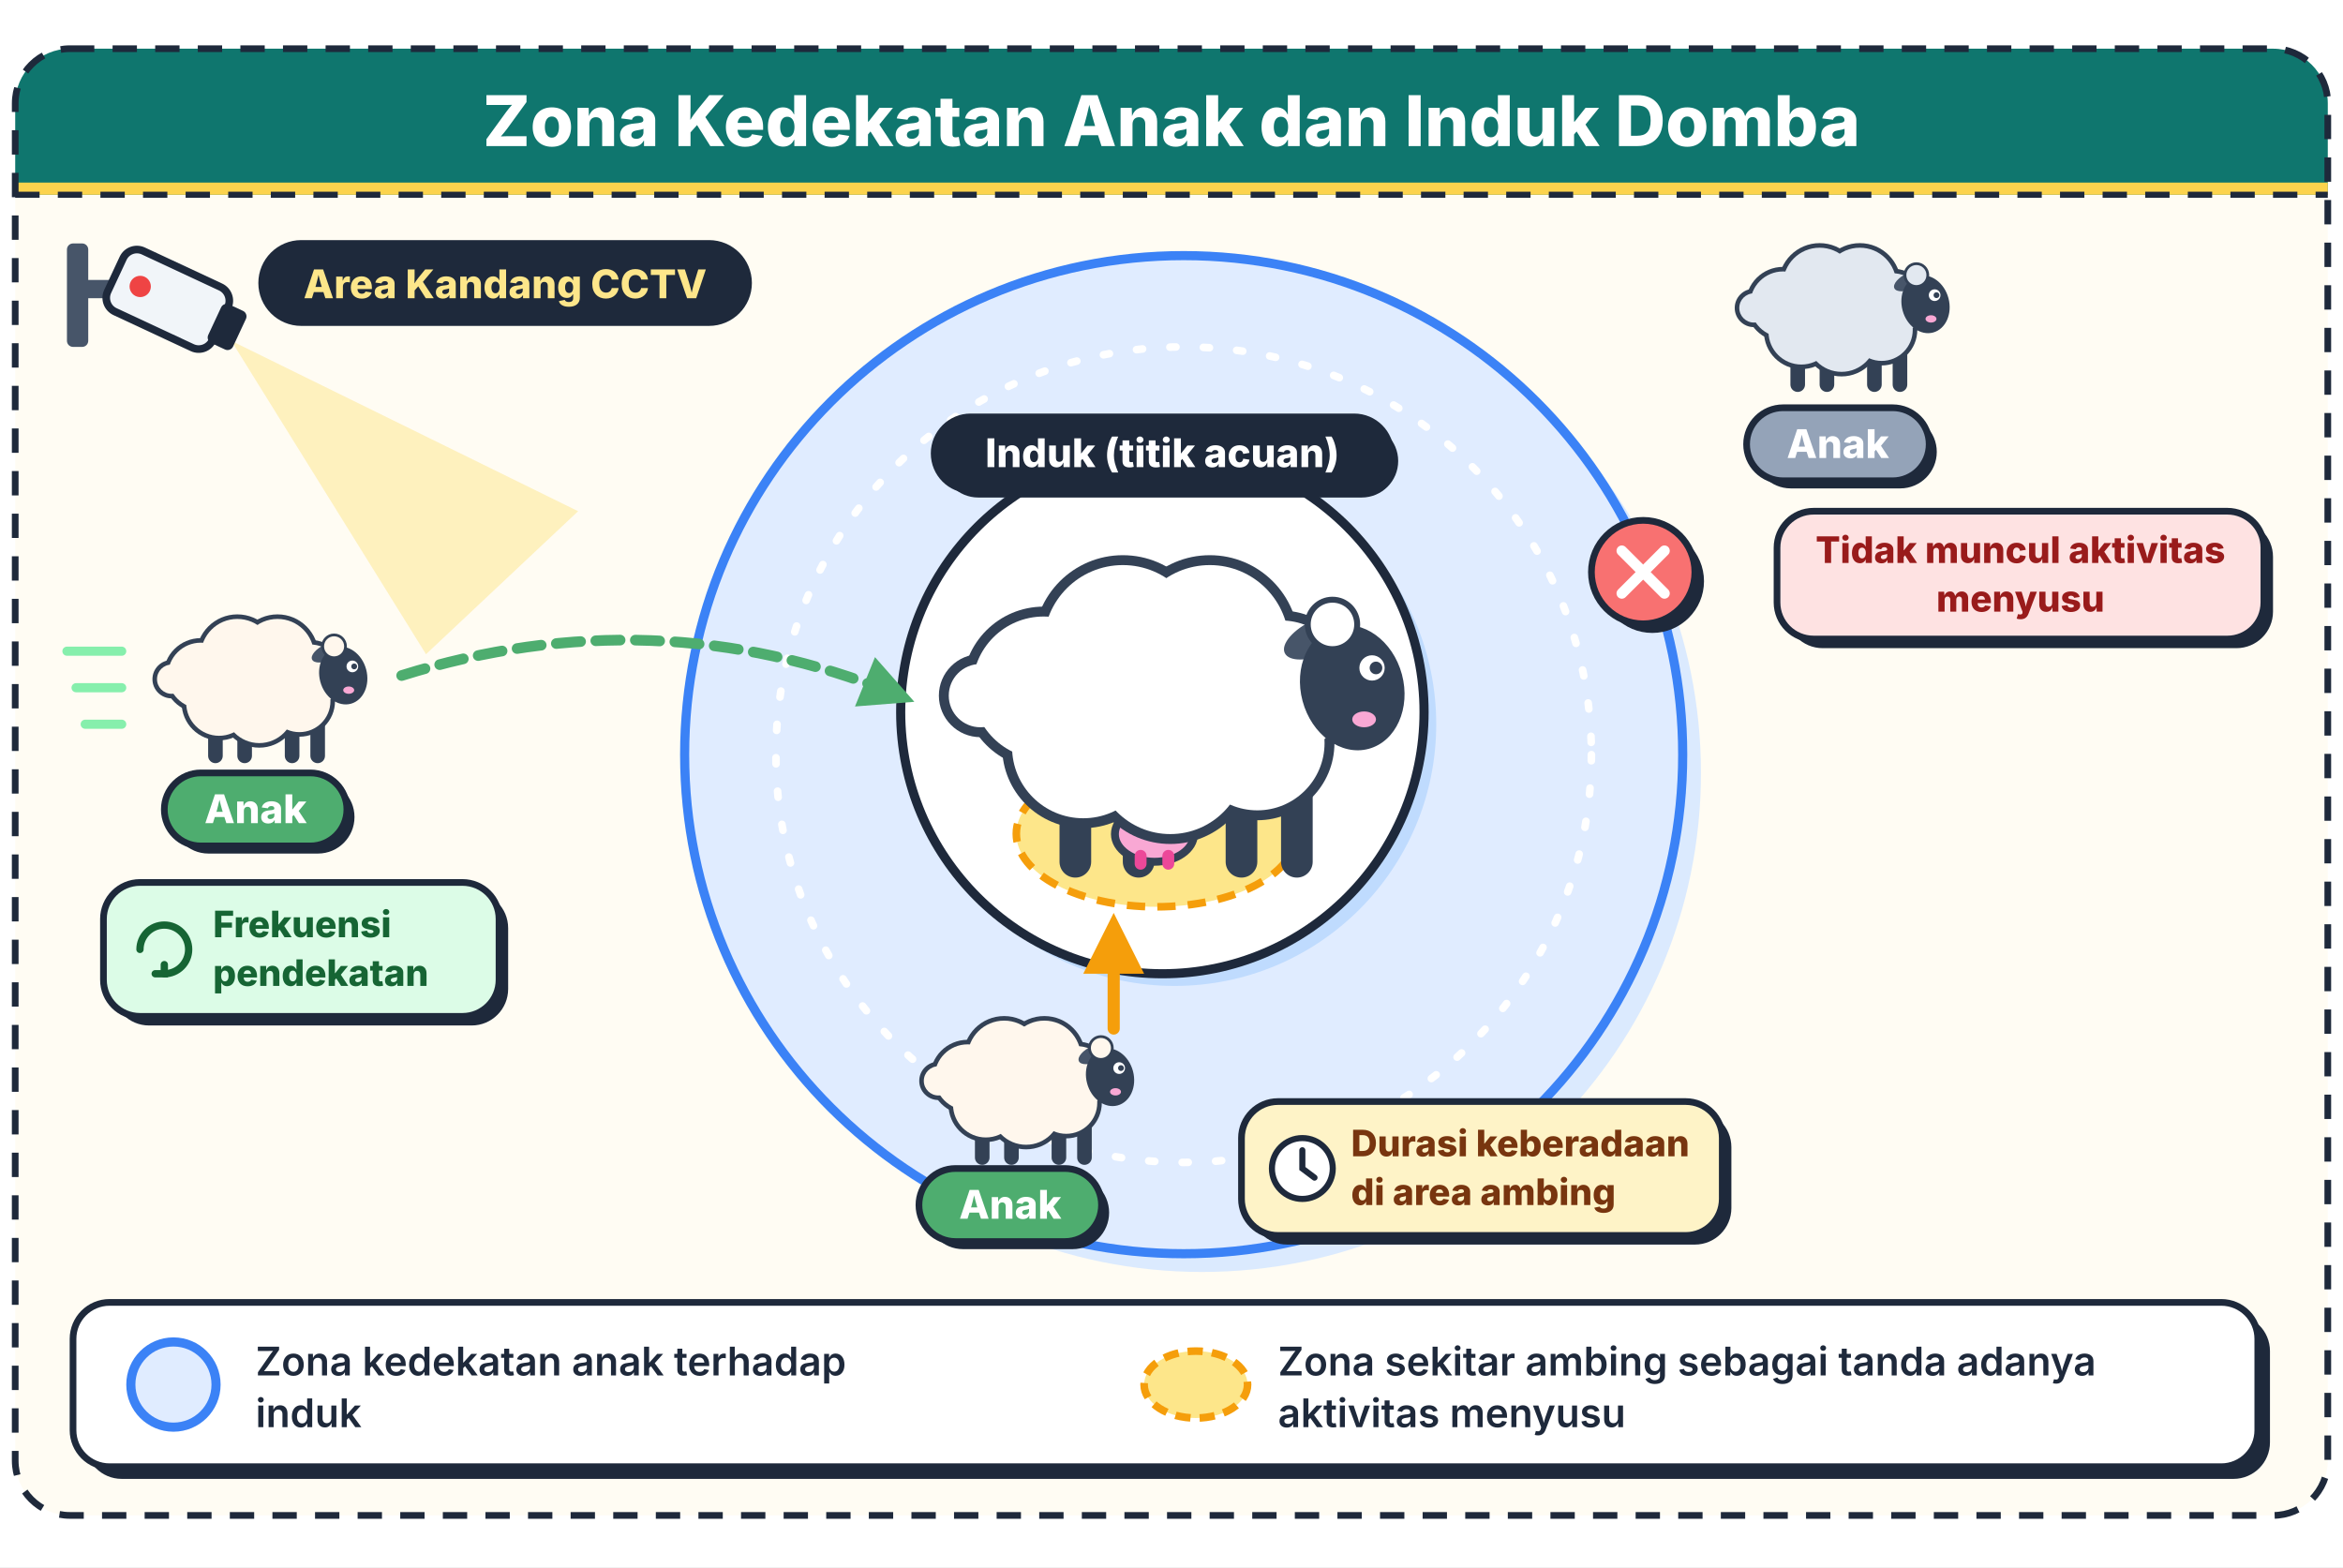
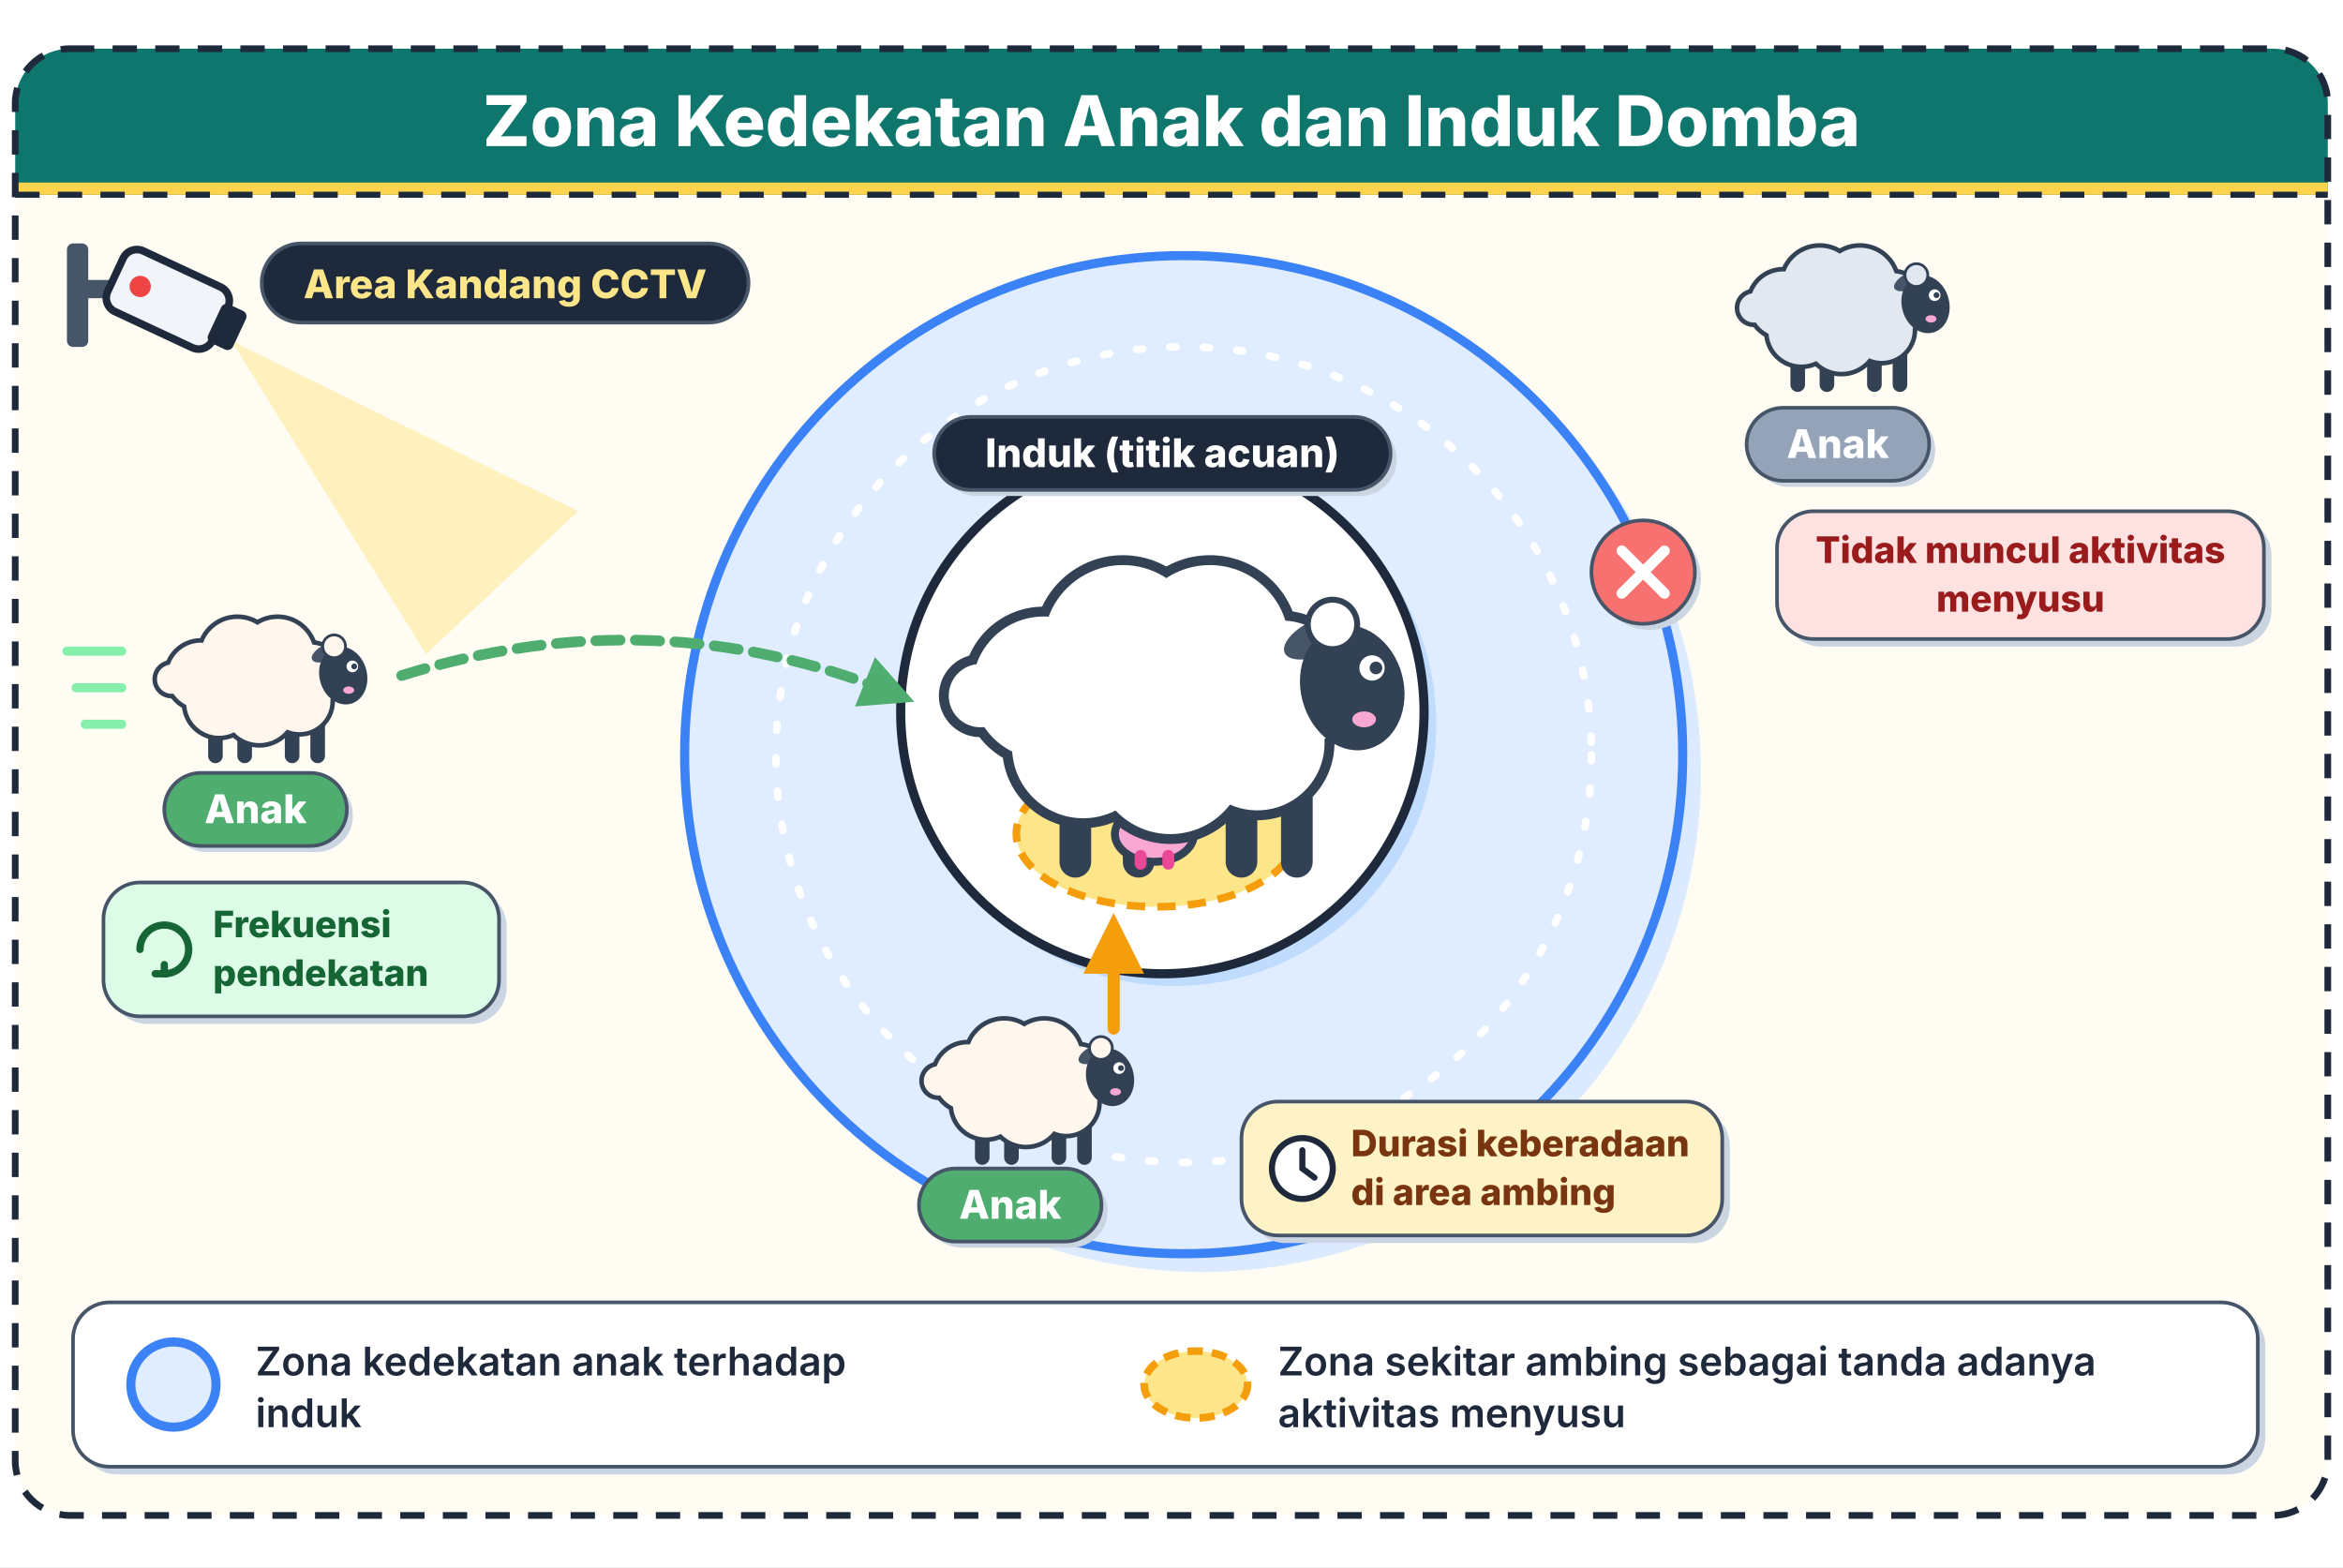
<svg xmlns="http://www.w3.org/2000/svg" width="770" height="515" viewBox="0 0 770 515" font-family="Inter, sans-serif">
  <defs>
    <clipPath id="card">
      <rect x="5" y="16" width="760" height="482" rx="18" />
    </clipPath>
    <marker id="aG" viewBox="0 0 10 10" refX="6" refY="5" markerWidth="5" markerHeight="5" orient="auto">
      <path d="M0,0 L10,5 L0,10 z" fill="#4ead6f" />
    </marker>
    <marker id="aO" viewBox="0 0 10 10" refX="6" refY="5" markerWidth="5" markerHeight="5" orient="auto">
      <path d="M0,0 L10,5 L0,10 z" fill="#f59e0b" />
    </marker>
  </defs>
  <rect width="770" height="515" fill="#ffffff" />
  <rect x="5" y="16" width="760" height="482" rx="18" fill="#fffcf3" />
  <g clip-path="url(#card)">
    <rect x="5" y="16" width="760" height="48" fill="#0f766e" />
    <rect x="5" y="60" width="760" height="4" fill="#fcd34d" />
  </g>
  <text x="385" y="48" text-anchor="middle" font-size="23" font-weight="800" fill="#ffffff">Zona Kedekatan Anak dan Induk Domba</text>
  <line x1="5" y1="64" x2="765" y2="64" stroke="#1e293b" stroke-width="2" stroke-dasharray="8 6" />
  <path d="M76,112 L140,215 L190,168 Z" fill="#fde68a" opacity="0.5" />
  <g transform="translate(22,80)">
    <rect x="0" y="0" width="7" height="34" rx="2" fill="#475569" />
    <rect x="5" y="12" width="14" height="6" fill="#475569" />
    <g transform="rotate(25 30 18)">
      <rect x="14" y="6" width="38" height="22" rx="5" fill="#f1f5f9" stroke="#1e293b" stroke-width="2.5" />
      <rect x="50" y="10" width="9" height="14" rx="2" fill="#1e293b" />
      <circle cx="23" cy="17" r="3.5" fill="#ef4444" />
    </g>
  </g>
-   <rect x="86" y="80" width="160" height="26" rx="13" fill="#1e293b" />
-   <rect x="86" y="80" width="160" height="26" rx="13" fill="#1e293b" stroke="#1e293b" stroke-width="2.2" />
+   <rect x="86" y="80" width="160" height="26" rx="13" fill="#cbd5e1" />
+   <rect x="86" y="80" width="160" height="26" rx="13" fill="#1e293b" stroke="#475569" stroke-width="1.2" />
  <text x="166" y="98" text-anchor="middle" font-size="13" font-weight="800" fill="#fde68a">Area Kandang CCTV</text>
  <circle cx="395" cy="254" r="164" fill="#dbeafe" />
  <circle cx="389" cy="248" r="164" fill="#e0ecff" stroke="#3b82f6" stroke-width="3" />
  <circle cx="389" cy="248" r="134" fill="none" stroke="#ffffff" stroke-width="2.5" stroke-dasharray="2 9" stroke-linecap="round" />
  <circle cx="386" cy="238" r="86" fill="#bfdbfe" />
  <circle cx="382" cy="234" r="86" fill="#ffffff" stroke="#1e293b" stroke-width="3" />
  <ellipse cx="380" cy="274" rx="46" ry="24" fill="#fde68a" stroke="#f59e0b" stroke-width="2.5" stroke-dasharray="6 4" />
  <g transform="translate(304,174) scale(1.3)">
    <rect x="34" y="62" width="8" height="26" rx="4" fill="#334155" />
    <rect x="50" y="62" width="8" height="26" rx="4" fill="#334155" />
    <rect x="76" y="62" width="8" height="26" rx="4" fill="#334155" />
    <rect x="90" y="62" width="8" height="26" rx="4" fill="#334155" />
    <ellipse cx="58" cy="77" rx="10" ry="7" fill="#f9a8d4" stroke="#334155" stroke-width="2" />
    <rect x="53" y="81" width="3" height="5" rx="1.5" fill="#ec4899" />
    <rect x="60" y="81" width="3" height="5" rx="1.5" fill="#ec4899" />
    <circle cx="30" cy="40" r="20.5" fill="#334155" />
    <circle cx="50" cy="29" r="22.5" fill="#334155" />
    <circle cx="72" cy="29" r="22.5" fill="#334155" />
    <circle cx="90" cy="40" r="19.5" fill="#334155" />
    <circle cx="40" cy="55" r="20.5" fill="#334155" />
    <circle cx="62" cy="58" r="21.5" fill="#334155" />
    <circle cx="84" cy="54" r="19.5" fill="#334155" />
    <circle cx="14" cy="42" r="10.5" fill="#334155" />
    <circle cx="30" cy="40" r="18" fill="#ffffff" />
    <circle cx="50" cy="29" r="20" fill="#ffffff" />
    <circle cx="72" cy="29" r="20" fill="#ffffff" />
    <circle cx="90" cy="40" r="17" fill="#ffffff" />
    <circle cx="40" cy="55" r="18" fill="#ffffff" />
    <circle cx="62" cy="58" r="19" fill="#ffffff" />
    <circle cx="84" cy="54" r="17" fill="#ffffff" />
    <circle cx="14" cy="42" r="8" fill="#ffffff" />
    <ellipse cx="100" cy="27" rx="10" ry="4.5" fill="#475569" transform="rotate(-25 100 27)" />
    <ellipse cx="108" cy="40" rx="13" ry="16" fill="#334155" transform="rotate(-15 108 40)" />
    <circle cx="103" cy="24" r="7" fill="#334155" />
    <circle cx="103" cy="24" r="5.5" fill="#ffffff" />
    <circle cx="113" cy="35" r="3.2" fill="#fff" />
    <circle cx="114" cy="35" r="1.6" fill="#334155" />
    <ellipse cx="111" cy="48" rx="3" ry="2" fill="#f9a8d4" />
  </g>
-   <rect x="309.5" y="139.5" width="150" height="24" rx="12" fill="#1e293b" />
-   <rect x="307.0" y="137" width="150" height="24" rx="12" fill="#1e293b" stroke="#1e293b" stroke-width="2.2" />
+   <rect x="309.0" y="139" width="150" height="24" rx="12" fill="#cbd5e1" />
+   <rect x="307.0" y="137" width="150" height="24" rx="12" fill="#1e293b" stroke="#475569" stroke-width="1.2" />
  <text x="382" y="153.5" text-anchor="middle" font-size="13" font-weight="800" fill="#fff">Induk (titik acuan)</text>
  <line x1="366" y1="338" x2="366" y2="308" stroke="#f59e0b" stroke-width="4" stroke-linecap="round" marker-end="url(#aO)" />
  <g transform="translate(300,330) scale(0.6)">
    <rect x="34" y="62" width="8" height="26" rx="4" fill="#334155" />
    <rect x="50" y="62" width="8" height="26" rx="4" fill="#334155" />
    <rect x="76" y="62" width="8" height="26" rx="4" fill="#334155" />
    <rect x="90" y="62" width="8" height="26" rx="4" fill="#334155" />
    <circle cx="30" cy="40" r="20.5" fill="#334155" />
    <circle cx="50" cy="29" r="22.5" fill="#334155" />
    <circle cx="72" cy="29" r="22.5" fill="#334155" />
    <circle cx="90" cy="40" r="19.5" fill="#334155" />
    <circle cx="40" cy="55" r="20.5" fill="#334155" />
    <circle cx="62" cy="58" r="21.5" fill="#334155" />
    <circle cx="84" cy="54" r="19.5" fill="#334155" />
    <circle cx="14" cy="42" r="10.5" fill="#334155" />
    <circle cx="30" cy="40" r="18" fill="#fff7ed" />
    <circle cx="50" cy="29" r="20" fill="#fff7ed" />
    <circle cx="72" cy="29" r="20" fill="#fff7ed" />
    <circle cx="90" cy="40" r="17" fill="#fff7ed" />
    <circle cx="40" cy="55" r="18" fill="#fff7ed" />
    <circle cx="62" cy="58" r="19" fill="#fff7ed" />
    <circle cx="84" cy="54" r="17" fill="#fff7ed" />
    <circle cx="14" cy="42" r="8" fill="#fff7ed" />
    <ellipse cx="100" cy="27" rx="10" ry="4.5" fill="#475569" transform="rotate(-25 100 27)" />
    <ellipse cx="108" cy="40" rx="13" ry="16" fill="#334155" transform="rotate(-15 108 40)" />
    <circle cx="103" cy="24" r="7" fill="#334155" />
    <circle cx="103" cy="24" r="5.5" fill="#fff7ed" />
    <circle cx="113" cy="35" r="3.2" fill="#fff" />
    <circle cx="114" cy="35" r="1.6" fill="#334155" />
    <ellipse cx="111" cy="48" rx="3" ry="2" fill="#f9a8d4" />
  </g>
-   <rect x="304.5" y="386.5" width="60" height="24" rx="12" fill="#1e293b" />
-   <rect x="302.0" y="384" width="60" height="24" rx="12" fill="#4ead6f" stroke="#1e293b" stroke-width="2.2" />
+   <rect x="304.0" y="386" width="60" height="24" rx="12" fill="#cbd5e1" />
+   <rect x="302.0" y="384" width="60" height="24" rx="12" fill="#4ead6f" stroke="#475569" stroke-width="1.2" />
  <text x="332" y="400.5" text-anchor="middle" font-size="13" font-weight="800" fill="#fff">Anak</text>
-   <rect x="411" y="365" width="158" height="44" rx="12" fill="#1e293b" />
-   <rect x="408" y="362" width="158" height="44" rx="12" fill="#fef3c7" stroke="#1e293b" stroke-width="2.2" />
+   <rect x="410.5" y="364.5" width="158" height="44" rx="12" fill="#cbd5e1" />
+   <rect x="408" y="362" width="158" height="44" rx="12" fill="#fef3c7" stroke="#475569" stroke-width="1.2" />
  <circle cx="428" cy="384" r="10" fill="#fff" stroke="#1e293b" stroke-width="2" />
  <path d="M428,378 L428,384 L432,387" stroke="#1e293b" stroke-width="2" fill="none" stroke-linecap="round" />
  <text x="444" y="380" text-anchor="start" font-size="12" font-weight="800" fill="#78350f">Durasi keberadaan</text>
  <text x="444" y="396" text-anchor="start" font-size="12" font-weight="800" fill="#78350f">di area ambing</text>
  <line x1="22" y1="214" x2="40" y2="214" stroke="#86efac" stroke-width="3" stroke-linecap="round" />
  <line x1="25" y1="226" x2="40" y2="226" stroke="#86efac" stroke-width="3" stroke-linecap="round" />
  <line x1="28" y1="238" x2="40" y2="238" stroke="#86efac" stroke-width="3" stroke-linecap="round" />
  <g transform="translate(48,198) scale(0.6)">
    <rect x="34" y="62" width="8" height="26" rx="4" fill="#334155" />
    <rect x="50" y="62" width="8" height="26" rx="4" fill="#334155" />
    <rect x="76" y="62" width="8" height="26" rx="4" fill="#334155" />
    <rect x="90" y="62" width="8" height="26" rx="4" fill="#334155" />
    <circle cx="30" cy="40" r="20.5" fill="#334155" />
    <circle cx="50" cy="29" r="22.5" fill="#334155" />
    <circle cx="72" cy="29" r="22.5" fill="#334155" />
    <circle cx="90" cy="40" r="19.5" fill="#334155" />
    <circle cx="40" cy="55" r="20.5" fill="#334155" />
    <circle cx="62" cy="58" r="21.5" fill="#334155" />
    <circle cx="84" cy="54" r="19.5" fill="#334155" />
    <circle cx="14" cy="42" r="10.5" fill="#334155" />
    <circle cx="30" cy="40" r="18" fill="#fff7ed" />
    <circle cx="50" cy="29" r="20" fill="#fff7ed" />
    <circle cx="72" cy="29" r="20" fill="#fff7ed" />
    <circle cx="90" cy="40" r="17" fill="#fff7ed" />
    <circle cx="40" cy="55" r="18" fill="#fff7ed" />
    <circle cx="62" cy="58" r="19" fill="#fff7ed" />
    <circle cx="84" cy="54" r="17" fill="#fff7ed" />
    <circle cx="14" cy="42" r="8" fill="#fff7ed" />
    <ellipse cx="100" cy="27" rx="10" ry="4.5" fill="#475569" transform="rotate(-25 100 27)" />
    <ellipse cx="108" cy="40" rx="13" ry="16" fill="#334155" transform="rotate(-15 108 40)" />
    <circle cx="103" cy="24" r="7" fill="#334155" />
    <circle cx="103" cy="24" r="5.5" fill="#fff7ed" />
    <circle cx="113" cy="35" r="3.2" fill="#fff" />
    <circle cx="114" cy="35" r="1.6" fill="#334155" />
    <ellipse cx="111" cy="48" rx="3" ry="2" fill="#f9a8d4" />
  </g>
-   <rect x="56.5" y="256.5" width="60" height="24" rx="12" fill="#1e293b" />
-   <rect x="54.0" y="254" width="60" height="24" rx="12" fill="#4ead6f" stroke="#1e293b" stroke-width="2.2" />
+   <rect x="56.0" y="256" width="60" height="24" rx="12" fill="#cbd5e1" />
+   <rect x="54.0" y="254" width="60" height="24" rx="12" fill="#4ead6f" stroke="#475569" stroke-width="1.2" />
  <text x="84" y="270.5" text-anchor="middle" font-size="13" font-weight="800" fill="#fff">Anak</text>
  <path d="M132,222 Q215,196 294,228" fill="none" stroke="#4ead6f" stroke-width="3.5" stroke-dasharray="8 5" stroke-linecap="round" marker-end="url(#aG)" />
-   <rect x="37" y="293" width="130" height="44" rx="12" fill="#1e293b" />
-   <rect x="34" y="290" width="130" height="44" rx="12" fill="#dcfce7" stroke="#1e293b" stroke-width="2.2" />
+   <rect x="36.5" y="292.5" width="130" height="44" rx="12" fill="#cbd5e1" />
+   <rect x="34" y="290" width="130" height="44" rx="12" fill="#dcfce7" stroke="#475569" stroke-width="1.2" />
  <g transform="translate(54,312)" fill="none" stroke="#166534" stroke-width="2.4" stroke-linecap="round">
    <path d="M-8,0 A8,8 0 1 1 0,8" />
    <path d="M-3,8 L0,8 L0,5" />
  </g>
  <text x="70" y="308" text-anchor="start" font-size="12" font-weight="800" fill="#166534">Frekuensi</text>
  <text x="70" y="324" text-anchor="start" font-size="12" font-weight="800" fill="#166534">pendekatan</text>
  <g transform="translate(568,76) scale(0.6)">
    <rect x="34" y="62" width="8" height="26" rx="4" fill="#334155" />
    <rect x="50" y="62" width="8" height="26" rx="4" fill="#334155" />
    <rect x="76" y="62" width="8" height="26" rx="4" fill="#334155" />
    <rect x="90" y="62" width="8" height="26" rx="4" fill="#334155" />
    <circle cx="30" cy="40" r="20.5" fill="#334155" />
    <circle cx="50" cy="29" r="22.5" fill="#334155" />
    <circle cx="72" cy="29" r="22.5" fill="#334155" />
    <circle cx="90" cy="40" r="19.5" fill="#334155" />
    <circle cx="40" cy="55" r="20.5" fill="#334155" />
    <circle cx="62" cy="58" r="21.5" fill="#334155" />
    <circle cx="84" cy="54" r="19.5" fill="#334155" />
    <circle cx="14" cy="42" r="10.5" fill="#334155" />
    <circle cx="30" cy="40" r="18" fill="#e2e8f0" />
    <circle cx="50" cy="29" r="20" fill="#e2e8f0" />
    <circle cx="72" cy="29" r="20" fill="#e2e8f0" />
    <circle cx="90" cy="40" r="17" fill="#e2e8f0" />
    <circle cx="40" cy="55" r="18" fill="#e2e8f0" />
    <circle cx="62" cy="58" r="19" fill="#e2e8f0" />
    <circle cx="84" cy="54" r="17" fill="#e2e8f0" />
    <circle cx="14" cy="42" r="8" fill="#e2e8f0" />
    <ellipse cx="100" cy="27" rx="10" ry="4.5" fill="#475569" transform="rotate(-25 100 27)" />
    <ellipse cx="108" cy="40" rx="13" ry="16" fill="#334155" transform="rotate(-15 108 40)" />
    <circle cx="103" cy="24" r="7" fill="#334155" />
    <circle cx="103" cy="24" r="5.5" fill="#e2e8f0" />
    <circle cx="113" cy="35" r="3.2" fill="#fff" />
    <circle cx="114" cy="35" r="1.6" fill="#334155" />
    <ellipse cx="111" cy="48" rx="3" ry="2" fill="#f9a8d4" />
  </g>
-   <rect x="576.5" y="136.5" width="60" height="24" rx="12" fill="#1e293b" />
-   <rect x="574.0" y="134" width="60" height="24" rx="12" fill="#94a3b8" stroke="#1e293b" stroke-width="2.2" />
+   <rect x="576.0" y="136" width="60" height="24" rx="12" fill="#cbd5e1" />
+   <rect x="574.0" y="134" width="60" height="24" rx="12" fill="#94a3b8" stroke="#475569" stroke-width="1.2" />
  <text x="604" y="150.5" text-anchor="middle" font-size="13" font-weight="800" fill="#fff">Anak</text>
-   <circle cx="543" cy="191" r="17" fill="#1e293b" />
-   <circle cx="540" cy="188" r="17" fill="#f87171" stroke="#1e293b" stroke-width="2.2" />
+   <circle cx="542" cy="190" r="17" fill="#cbd5e1" />
+   <circle cx="540" cy="188" r="17" fill="#f87171" stroke="#475569" stroke-width="1.2" />
  <path d="M533,181 L547,195 M547,181 L533,195" stroke="#fff" stroke-width="3.5" stroke-linecap="round" />
-   <rect x="587" y="171" width="160" height="42" rx="12" fill="#1e293b" />
-   <rect x="584" y="168" width="160" height="42" rx="12" fill="#fee2e2" stroke="#1e293b" stroke-width="2.2" />
+   <rect x="586.5" y="170.5" width="160" height="42" rx="12" fill="#cbd5e1" />
+   <rect x="584" y="168" width="160" height="42" rx="12" fill="#fee2e2" stroke="#475569" stroke-width="1.2" />
  <text x="664" y="185" text-anchor="middle" font-size="12" font-weight="800" fill="#991b1b">Tidak muncul aktivitas</text>
  <text x="664" y="201" text-anchor="middle" font-size="12" font-weight="800" fill="#991b1b">menyusu</text>
-   <rect x="28" y="432" width="718" height="54" rx="12" fill="#1e293b" />
-   <rect x="24" y="428" width="718" height="54" rx="12" fill="#ffffff" stroke="#1e293b" stroke-width="2.2" />
+   <rect x="26.5" y="430.5" width="718" height="54" rx="12" fill="#cbd5e1" />
+   <rect x="24" y="428" width="718" height="54" rx="12" fill="#ffffff" stroke="#475569" stroke-width="1.2" />
  <circle cx="57" cy="455" r="14" fill="#e0ecff" stroke="#3b82f6" stroke-width="3" />
  <text x="84" y="452" font-size="13" font-weight="600" fill="#1e293b">Zona kedekatan anak terhadap</text>
  <text x="84" y="469" font-size="13" font-weight="600" fill="#1e293b">induk</text>
  <ellipse cx="393" cy="455" rx="17" ry="11" fill="#fde68a" stroke="#f59e0b" stroke-width="2.5" stroke-dasharray="5 3" />
  <text x="420" y="452" font-size="13" font-weight="600" fill="#1e293b">Zona sekitar ambing sebagai tanda adanya</text>
  <text x="420" y="469" font-size="13" font-weight="600" fill="#1e293b">aktivitas menyusu</text>
  <rect x="5" y="16" width="760" height="482" rx="18" fill="none" stroke="#1e293b" stroke-width="2.2" stroke-dasharray="8 6" />
</svg>
